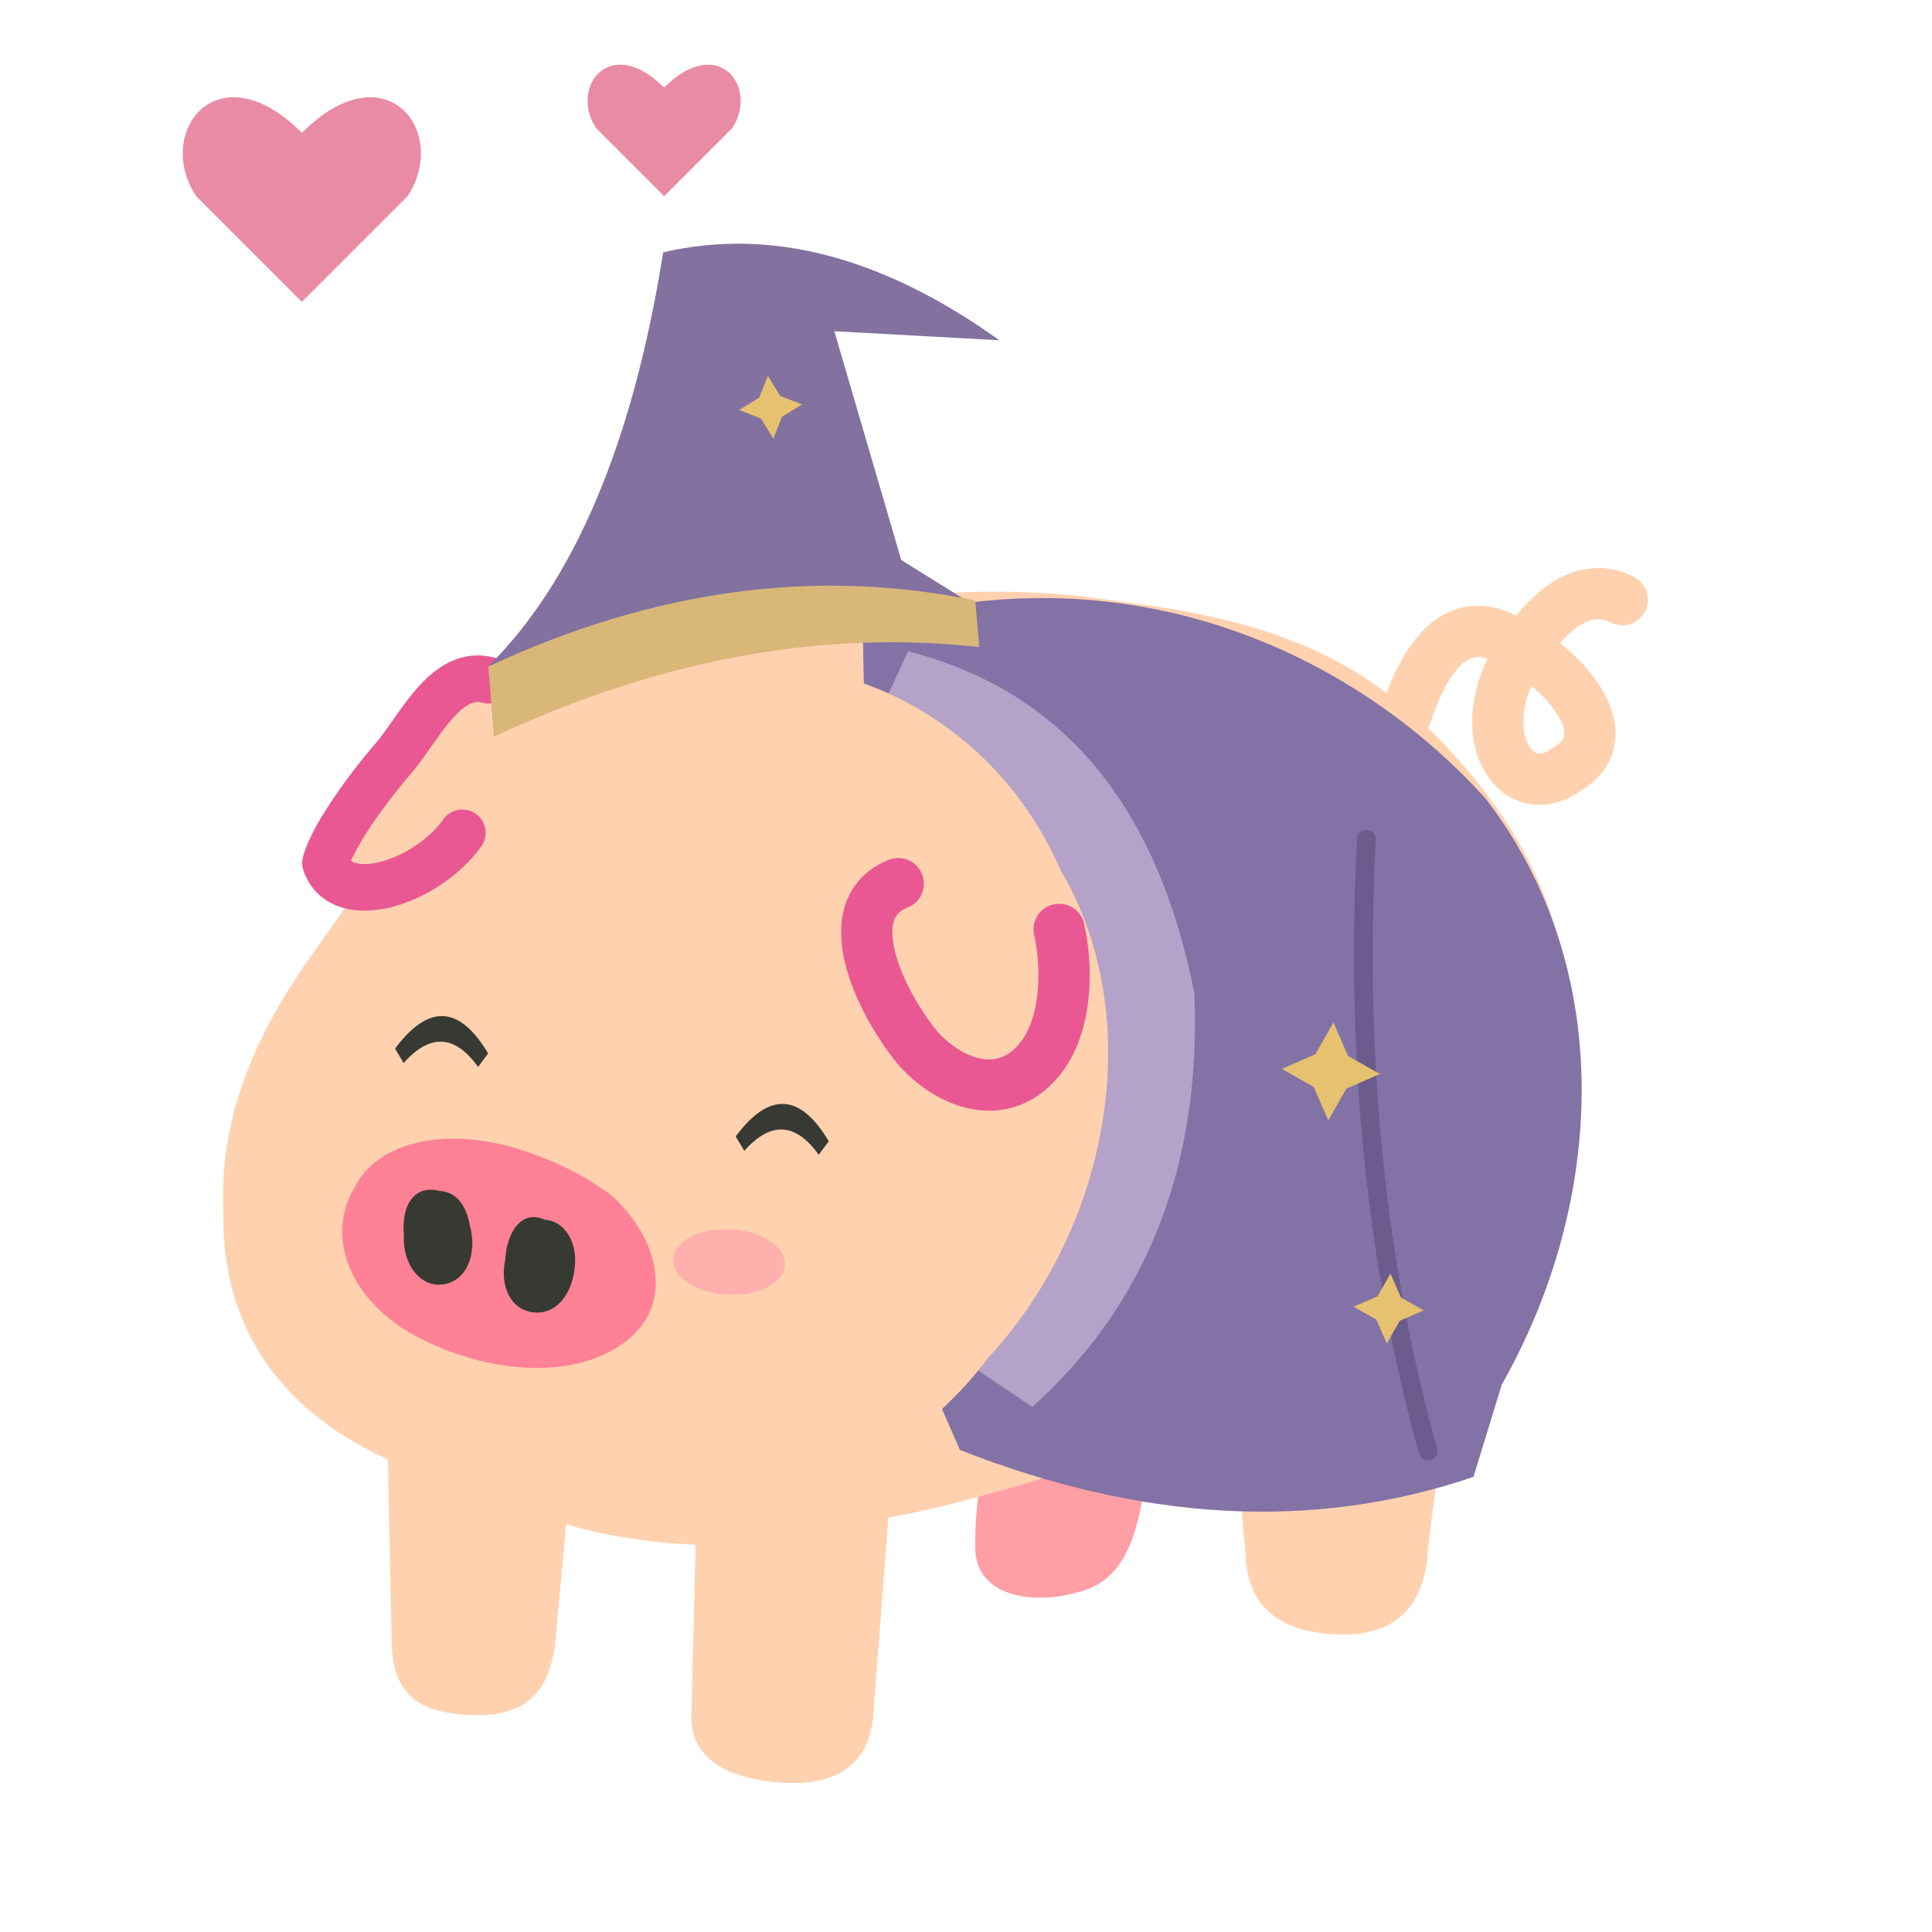
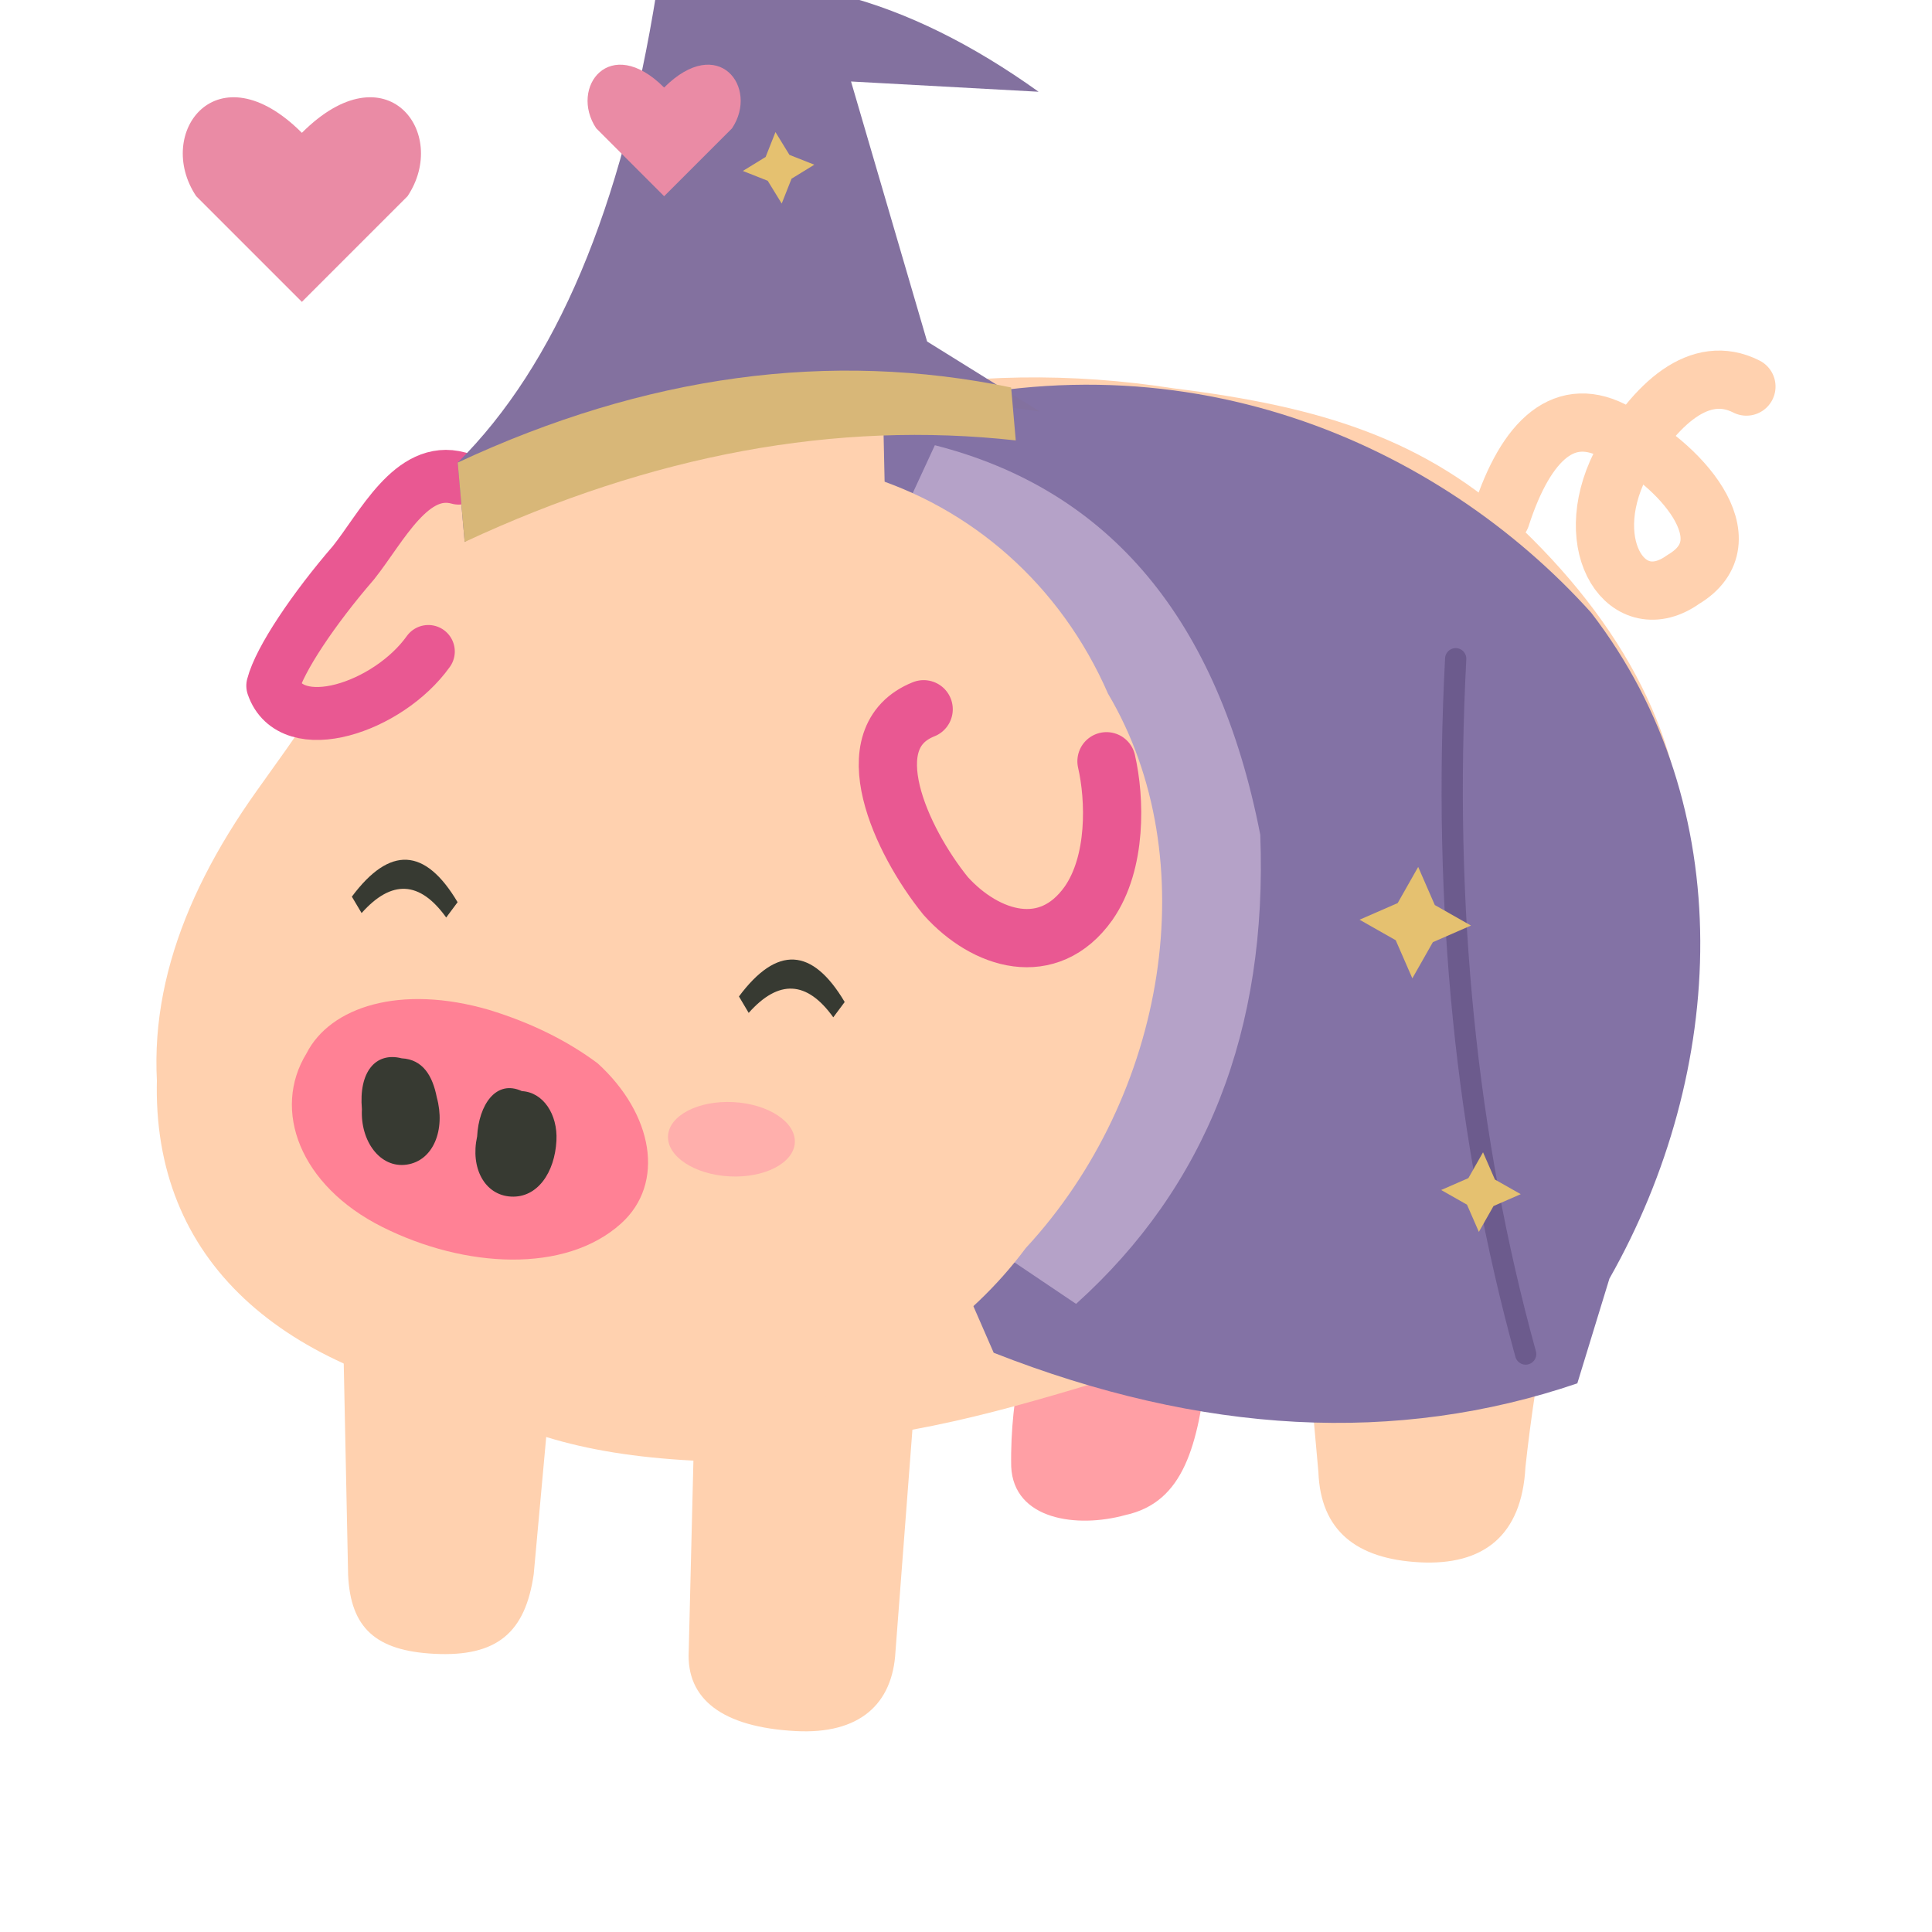
<svg xmlns="http://www.w3.org/2000/svg" width="64" height="64" viewBox="0 0 64 64" role="img" aria-label="巫师猪·摸摸">
  <g transform="translate(3 6) scale(0.88)">
    <g transform="rotate(3 32 44)">
-       <g transform="translate(3 9) scale(.88)">
+       <g>
        <g transform="translate(-7.17 -0.78) scale(0.1993)" stroke-linecap="round" stroke-linejoin="round">
          <path fill="#FF9FA5" d="M214 210C213 221 210 232 211 246C212 256 224 257 233 254C244 251 246 240 247 225L248 211Z" />
          <path d="M294 62C298 47 305 40 315 45C327 50 341 64 329 72C319 80 309 67 316 51C322 39 330 31 339 35" fill="none" stroke="#FFD1AF" stroke-width="11" />
          <path fill="#FFD1AF" d="M110 70C155 46 192 37 231 41C259 43 279 48 298 64C320 83 332 105 332 128C333 146 326 163 319 180C312 197 309 223 308 241C308 254 301 260 289 260C277 260 270 255 269 244L267 230C266 222 261 219 253 220C231 227 213 235 192 240L191 282C191 292 185 298 173 298C159 298 152 293 152 284L151 248C140 248 131 247 123 245L122 271C121 282 116 287 104 287C93 287 88 283 87 273L84 232C63 224 52 210 48 192C42 170 48 148 62 126C69 115 75 106 80 94C87 79 96 68 110 70Z" />
          <path fill="#FFD1AF" d="M63 107C64 97 75 81 84 68C90 58 102 58 108 66L115 87L90 113Z" />
        </g>
        <path d="M28 9C39 5 49 9 55 15C61 22 61 32 57 40L56 44Q46 48 34 44L30 36Z" fill="#8372A5" />
        <path d="M30 10Q40 12 43 24Q44 35 37 42L32 39Q41 29 34 18L28 15Z" fill="#B5A2C8" />
        <path d="M50 17Q50 31 54 43" fill="none" stroke="#6C5B8D" stroke-width="0.8" stroke-linecap="round" stroke-linejoin="round" />
        <g transform="translate(49 27) scale(0.7)">
          <path d="M0-3L1-1L3 0L1 1L0 3L-1 1L-3 0L-1-1Z" fill="#E5C170" />
        </g>
        <g transform="translate(52 37) scale(0.5)">
          <path d="M0-3L1-1L3 0L1 1L0 3L-1 1L-3 0L-1-1Z" fill="#E5C170" />
        </g>
        <path d="M14 14C23 8 33 11 37 19C41 25 40 34 35 40C31 46 23 49 15 47C7 46 2 42 2 35C2 27 8 20 14 14Z" fill="#FFD1AF" />
        <g transform="translate(-7.17 -0.78) scale(0.1993)" stroke-linecap="round" stroke-linejoin="round">
          <path d="M97 65C88 63 83 75 78 82C71 91 65 101 64 106C68 116 86 109 93 98" fill="none" stroke="#E95892" stroke-width="10" />
          <path d="M187 104C174 110 184 129 193 139C201 147 213 150 220 139C225 131 224 119 222 112" fill="none" stroke="#E95892" stroke-width="11" />
          <path fill="#373A32" d="M81 145Q91 130 101 145L99 148Q91 138 83 148Z" />
          <path fill="#373A32" d="M155 160Q165 145 175 160L173 163Q165 153 157 163Z" />
          <path fill="#FF8195" d="M108 165C91 161 78 166 74 175C68 186 74 200 90 207C106 214 125 214 135 204C143 196 140 183 129 174C123 170 116 167 108 165Z" />
          <path fill="#373A32" d="M92 175C87 174 84 178 85 185C85 191 89 196 94 195C99 194 101 188 99 182C98 178 96 175 92 175Z" />
          <path fill="#373A32" d="M115 180C110 178 107 183 107 189C106 195 109 200 114 200C119 200 122 195 122 189C122 184 119 180 115 180Z" />
        </g>
        <ellipse cx="23.72" cy="36.49" rx="2.39" ry="1.4" fill="#FFAFAC" />
        <g transform="translate(0 1.2) rotate(-8 22 9)">
          <path d="M12 9Q18 4 21-8Q28-9 35-3L28-4L30 6L34 9Q22 6 12 12Z" fill="#83719F" />
          <path d="M12 9Q23 5 33 8L33 10Q23 8 12 12Z" fill="#D8B778" />
          <g transform="translate(25 -1) scale(0.45)">
            <path d="M0-3L1-1L3 0L1 1L0 3L-1 1L-3 0L-1-1Z" fill="#E5C170" />
          </g>
        </g>
      </g>
    </g>
  </g>
  <g transform="translate(10 3) scale(0.7)">
    <path d="M0 2C-4-2-7 2-5 5L0 10L5 5C7 2 4-2 0 2Z" fill="#EA8BA5" />
  </g>
  <g transform="translate(22 2) scale(0.45)">
    <path d="M0 2C-4-2-7 2-5 5L0 10L5 5C7 2 4-2 0 2Z" fill="#EA8BA5" />
  </g>
</svg>
